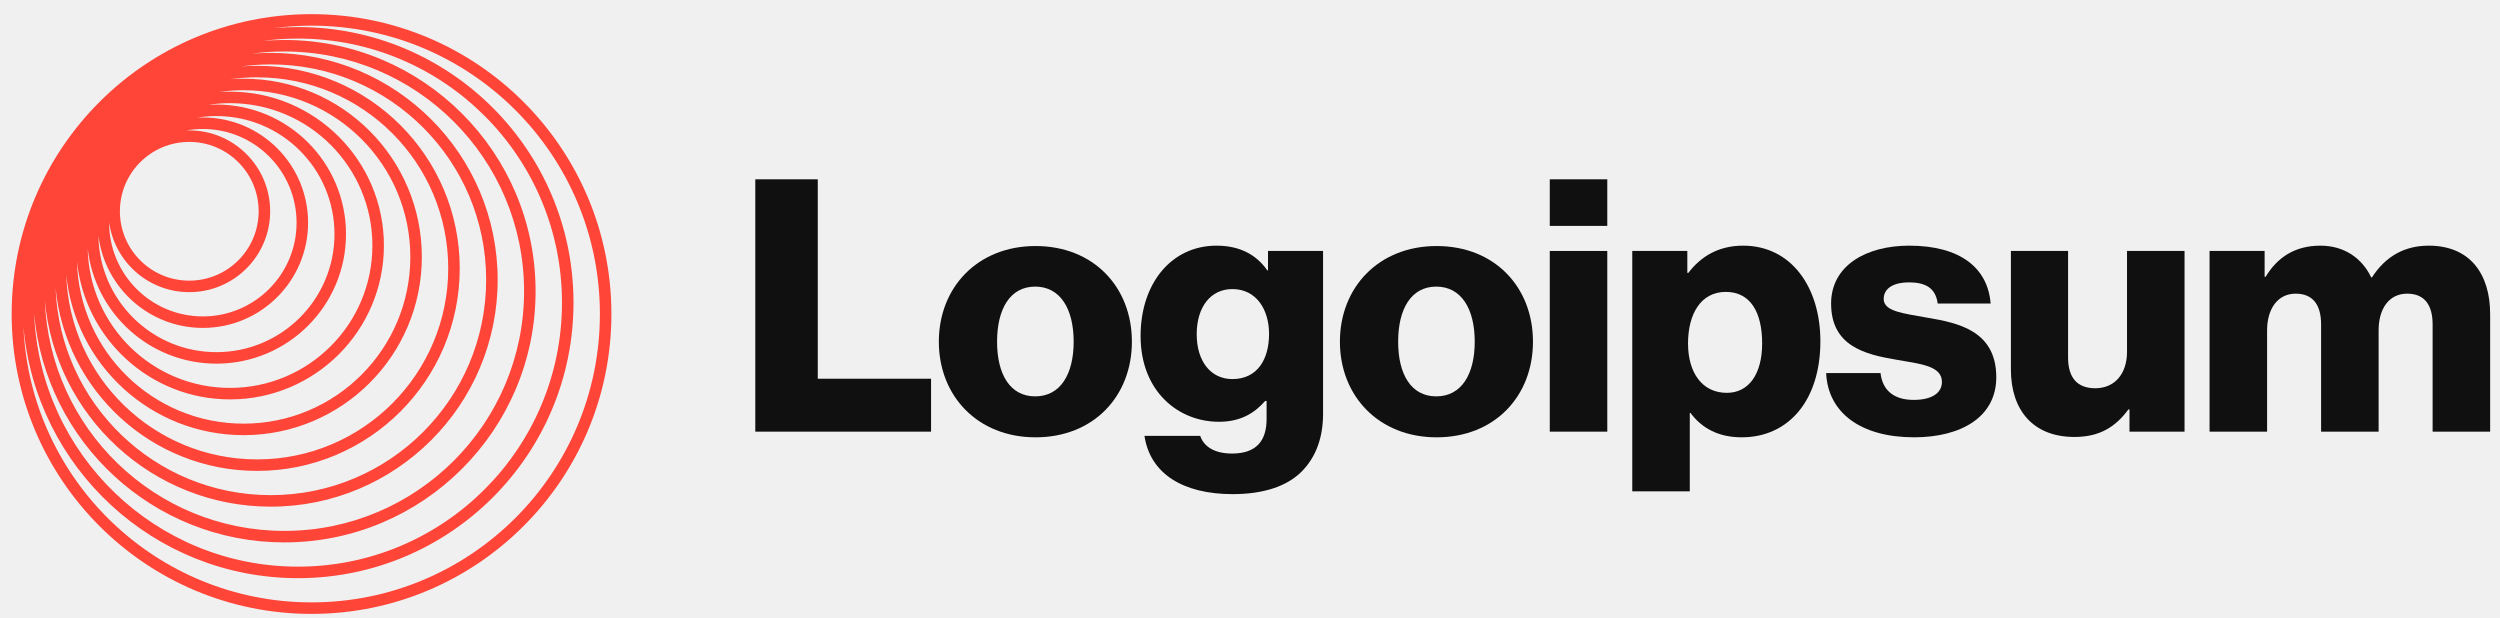
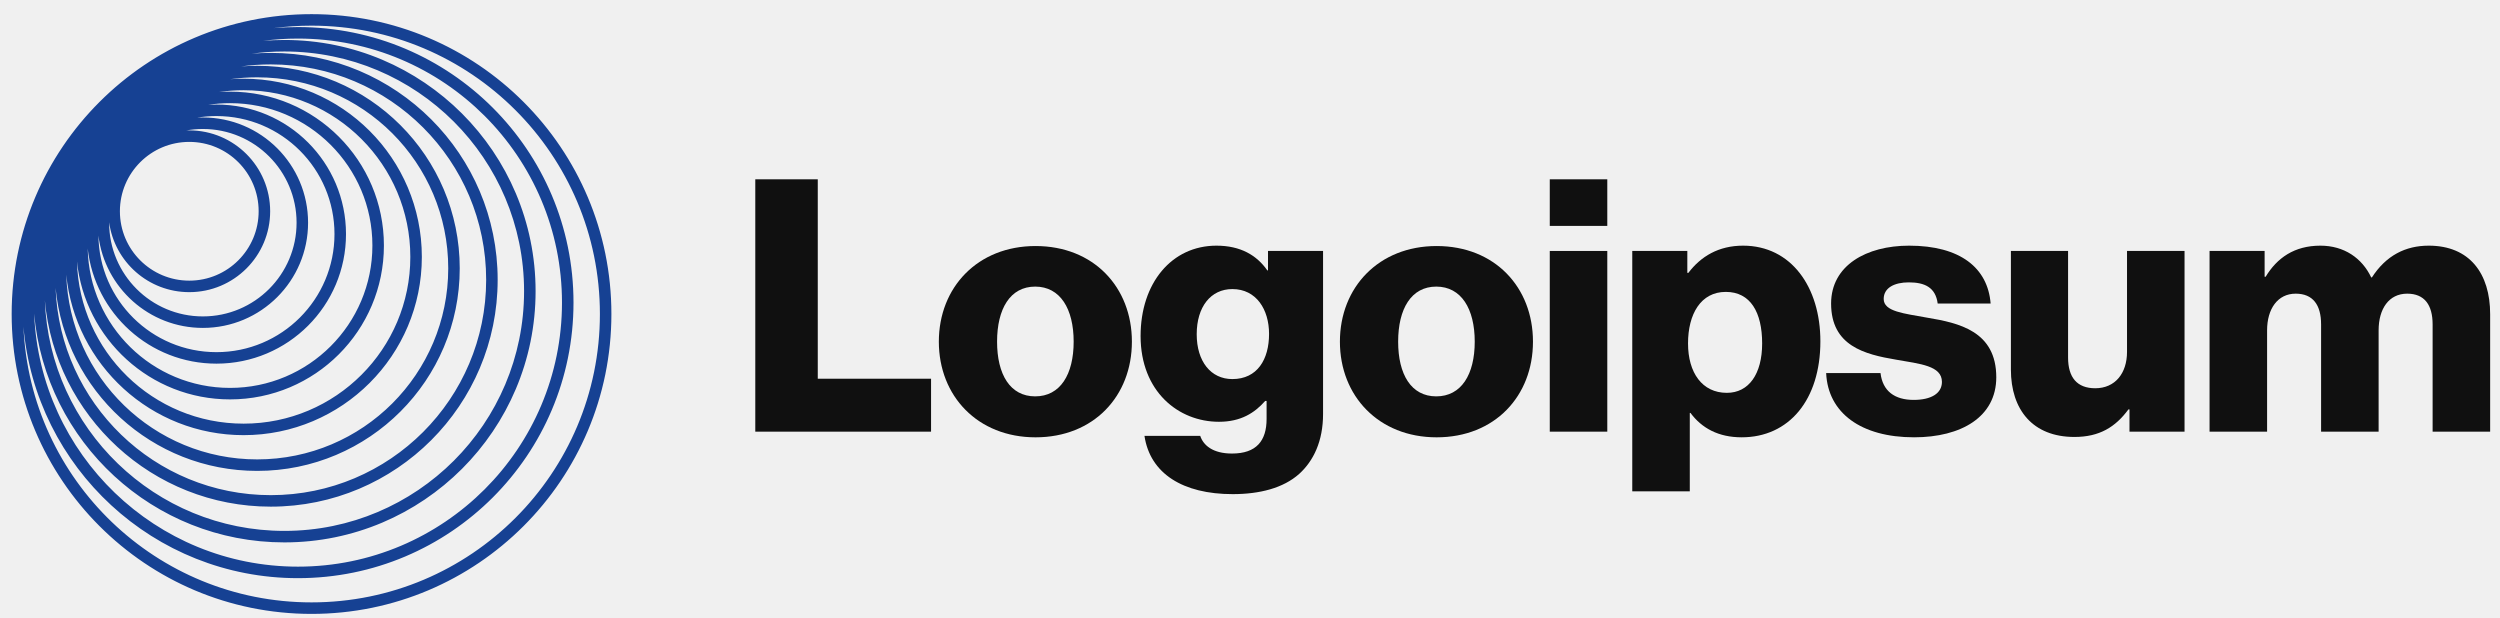
<svg xmlns="http://www.w3.org/2000/svg" width="170" height="42" viewBox="0 0 170 42" fill="none">
  <g clip-path="url(#clip0_226_9421)">
    <path d="M51.36 29.353H63.312V25.753H55.608V12.193H51.36V29.353Z" fill="#101010" />
    <path d="M70.393 26.953C68.689 26.953 67.801 25.465 67.801 23.233C67.801 21.002 68.689 19.489 70.393 19.489C72.097 19.489 73.009 21.002 73.009 23.233C73.009 25.465 72.097 26.953 70.393 26.953ZM70.417 29.738C74.377 29.738 76.969 26.93 76.969 23.233C76.969 19.538 74.377 16.73 70.417 16.73C66.481 16.73 63.841 19.538 63.841 23.233C63.841 26.93 66.481 29.738 70.417 29.738Z" fill="#101010" />
    <path d="M83.824 33.601C85.648 33.601 87.256 33.193 88.336 32.233C89.32 31.345 89.968 30.001 89.968 28.153V17.065H86.224V18.385H86.176C85.456 17.353 84.352 16.705 82.72 16.705C79.672 16.705 77.56 19.249 77.56 22.849C77.56 26.617 80.128 28.681 82.888 28.681C84.376 28.681 85.312 28.081 86.032 27.265H86.128V28.489C86.128 29.977 85.432 30.841 83.776 30.841C82.48 30.841 81.832 30.289 81.616 29.641H77.824C78.208 32.209 80.44 33.601 83.824 33.601ZM83.8 25.777C82.336 25.777 81.376 24.577 81.376 22.729C81.376 20.857 82.336 19.657 83.8 19.657C85.432 19.657 86.296 21.049 86.296 22.705C86.296 24.433 85.504 25.777 83.8 25.777Z" fill="#101010" />
    <path d="M97.666 26.953C95.962 26.953 95.074 25.465 95.074 23.233C95.074 21.002 95.962 19.489 97.666 19.489C99.37 19.489 100.282 21.002 100.282 23.233C100.282 25.465 99.37 26.953 97.666 26.953ZM97.69 29.738C101.65 29.738 104.242 26.93 104.242 23.233C104.242 19.538 101.65 16.73 97.69 16.73C93.754 16.73 91.114 19.538 91.114 23.233C91.114 26.93 93.754 29.738 97.69 29.738Z" fill="#101010" />
    <path d="M105.384 29.353H109.296V17.065H105.384V29.353ZM105.384 15.361H109.296V12.193H105.384V15.361Z" fill="#101010" />
    <path d="M110.994 33.409H114.906V28.081H114.954C115.722 29.113 116.85 29.737 118.434 29.737C121.65 29.737 123.786 27.193 123.786 23.209C123.786 19.513 121.794 16.705 118.53 16.705C116.85 16.705 115.65 17.449 114.81 18.553H114.738V17.065H110.994V33.409ZM117.426 26.713C115.746 26.713 114.786 25.345 114.786 23.353C114.786 21.361 115.65 19.849 117.354 19.849C119.034 19.849 119.826 21.241 119.826 23.353C119.826 25.441 118.914 26.713 117.426 26.713Z" fill="#101010" />
    <path d="M130.155 29.737C133.371 29.737 135.747 28.345 135.747 25.657C135.747 22.513 133.203 21.961 131.043 21.601C129.483 21.313 128.091 21.193 128.091 20.329C128.091 19.561 128.835 19.201 129.795 19.201C130.875 19.201 131.619 19.537 131.763 20.641H135.363C135.171 18.217 133.299 16.705 129.819 16.705C126.915 16.705 124.515 18.049 124.515 20.641C124.515 23.521 126.795 24.097 128.931 24.457C130.563 24.745 132.051 24.865 132.051 25.969C132.051 26.761 131.307 27.193 130.131 27.193C128.835 27.193 128.019 26.593 127.875 25.369H124.179C124.299 28.081 126.555 29.737 130.155 29.737Z" fill="#101010" />
    <path d="M141.061 29.713C142.765 29.713 143.845 29.041 144.733 27.841H144.805V29.353H148.549V17.065H144.637V23.929C144.637 25.393 143.821 26.401 142.477 26.401C141.229 26.401 140.629 25.657 140.629 24.313V17.065H136.741V25.129C136.741 27.865 138.229 29.713 141.061 29.713Z" fill="#101010" />
    <path d="M150.25 29.353H154.162V22.465C154.162 21.001 154.882 19.969 156.106 19.969C157.282 19.969 157.834 20.737 157.834 22.057V29.353H161.746V22.465C161.746 21.001 162.442 19.969 163.69 19.969C164.866 19.969 165.418 20.737 165.418 22.057V29.353H169.33V21.361C169.33 18.601 167.938 16.705 165.154 16.705C163.57 16.705 162.25 17.377 161.29 18.865H161.242C160.618 17.545 159.394 16.705 157.786 16.705C156.01 16.705 154.834 17.545 154.066 18.817H153.994V17.065H150.25V29.353Z" fill="#101010" />
-     <path fill-rule="evenodd" clip-rule="evenodd" d="M21.184 0.962C32.446 0.962 41.575 10.091 41.575 21.353C41.575 32.615 32.446 41.745 21.184 41.745C9.922 41.745 0.793 32.615 0.793 21.353C0.793 10.091 9.922 0.962 21.184 0.962ZM40.793 21.353C40.793 10.524 32.014 1.745 21.184 1.745C20.311 1.745 19.451 1.802 18.607 1.912C19.152 1.865 19.703 1.84 20.261 1.84C30.609 1.84 38.998 10.229 38.998 20.578C38.998 30.926 30.609 39.315 20.261 39.315C10.464 39.315 2.423 31.796 1.594 22.213C2.044 32.644 10.643 40.962 21.184 40.962C32.014 40.962 40.793 32.183 40.793 21.353ZM38.215 20.578C38.215 10.662 30.177 2.623 20.261 2.623C19.456 2.623 18.663 2.676 17.886 2.779C18.364 2.738 18.848 2.718 19.337 2.718C28.772 2.718 36.42 10.366 36.42 19.801C36.42 29.235 28.772 36.883 19.337 36.883C10.416 36.883 3.093 30.046 2.321 21.326C2.714 30.895 10.595 38.532 20.261 38.532C30.177 38.532 38.215 30.493 38.215 20.578ZM19.337 3.501C28.339 3.501 35.637 10.798 35.637 19.801C35.637 28.803 28.339 36.101 19.337 36.101C10.543 36.101 3.376 29.137 3.049 20.424C3.755 28.288 10.365 34.452 18.414 34.452C26.934 34.452 33.841 27.545 33.841 19.025C33.841 10.505 26.934 3.597 18.414 3.597C17.973 3.597 17.536 3.616 17.105 3.652C17.835 3.552 18.58 3.501 19.337 3.501ZM33.059 19.025C33.059 10.937 26.502 4.38 18.414 4.38C17.73 4.38 17.058 4.427 16.399 4.517C16.759 4.489 17.122 4.475 17.489 4.475C25.096 4.475 31.262 10.641 31.262 18.248C31.262 25.855 25.096 32.021 17.489 32.021C10.329 32.021 4.446 26.558 3.779 19.574C4.067 27.407 10.509 33.67 18.414 33.67C26.502 33.67 33.059 27.113 33.059 19.025ZM17.489 5.258C24.664 5.258 30.48 11.074 30.48 18.248C30.48 25.423 24.664 31.239 17.489 31.239C10.456 31.239 4.728 25.65 4.505 18.671C5.107 24.801 10.277 29.59 16.566 29.59C23.259 29.59 28.685 24.165 28.685 17.471C28.685 10.778 23.259 5.352 16.566 5.352C16.259 5.352 15.954 5.364 15.653 5.386C16.253 5.301 16.866 5.258 17.489 5.258ZM27.902 17.471C27.902 11.21 22.826 6.135 16.566 6.135C15.994 6.135 15.432 6.177 14.884 6.259C15.134 6.241 15.387 6.232 15.642 6.232C21.421 6.232 26.106 10.917 26.106 16.696C26.106 22.475 21.421 27.159 15.642 27.159C10.227 27.159 5.773 23.046 5.233 17.773C5.393 23.895 10.406 28.808 16.566 28.808C22.826 28.808 27.902 23.732 27.902 17.471ZM15.642 7.015C20.989 7.015 25.323 11.349 25.323 16.696C25.323 22.042 20.989 26.377 15.642 26.377C10.364 26.377 6.072 22.152 5.963 16.899C6.451 21.303 10.185 24.728 14.719 24.728C19.584 24.728 23.528 20.784 23.528 15.919C23.528 11.054 19.584 7.109 14.719 7.109C14.533 7.109 14.348 7.115 14.165 7.127C14.646 7.053 15.14 7.015 15.642 7.015ZM22.745 15.919C22.745 11.486 19.152 7.892 14.719 7.892C14.274 7.892 13.837 7.928 13.411 7.998C13.538 7.991 13.666 7.988 13.794 7.988C17.746 7.988 20.949 11.191 20.949 15.143C20.949 19.095 17.746 22.298 13.794 22.298C10.14 22.298 7.126 19.559 6.693 16.023C6.748 20.408 10.32 23.946 14.719 23.946C19.152 23.946 22.745 20.352 22.745 15.919ZM13.794 8.771C17.314 8.771 20.167 11.624 20.167 15.143C20.167 18.663 17.314 21.516 13.794 21.516C10.275 21.516 7.422 18.663 7.422 15.143C7.422 15.135 7.422 15.126 7.422 15.118C7.788 17.8 10.088 19.866 12.871 19.866C15.908 19.866 18.371 17.404 18.371 14.366C18.371 11.329 15.908 8.866 12.871 8.866C12.802 8.866 12.734 8.868 12.665 8.87C13.032 8.805 13.409 8.771 13.794 8.771ZM17.588 14.366C17.588 11.761 15.476 9.649 12.871 9.649C10.265 9.649 8.153 11.761 8.153 14.366C8.153 16.972 10.265 19.084 12.871 19.084C15.476 19.084 17.588 16.972 17.588 14.366Z" fill="#FF4438" />
+     <path fill-rule="evenodd" clip-rule="evenodd" d="M21.184 0.962C32.446 0.962 41.575 10.091 41.575 21.353C41.575 32.615 32.446 41.745 21.184 41.745C9.922 41.745 0.793 32.615 0.793 21.353C0.793 10.091 9.922 0.962 21.184 0.962ZM40.793 21.353C40.793 10.524 32.014 1.745 21.184 1.745C20.311 1.745 19.451 1.802 18.607 1.912C19.152 1.865 19.703 1.84 20.261 1.84C30.609 1.84 38.998 10.229 38.998 20.578C38.998 30.926 30.609 39.315 20.261 39.315C10.464 39.315 2.423 31.796 1.594 22.213C2.044 32.644 10.643 40.962 21.184 40.962C32.014 40.962 40.793 32.183 40.793 21.353ZM38.215 20.578C38.215 10.662 30.177 2.623 20.261 2.623C19.456 2.623 18.663 2.676 17.886 2.779C18.364 2.738 18.848 2.718 19.337 2.718C28.772 2.718 36.42 10.366 36.42 19.801C36.42 29.235 28.772 36.883 19.337 36.883C10.416 36.883 3.093 30.046 2.321 21.326C2.714 30.895 10.595 38.532 20.261 38.532C30.177 38.532 38.215 30.493 38.215 20.578ZM19.337 3.501C28.339 3.501 35.637 10.798 35.637 19.801C35.637 28.803 28.339 36.101 19.337 36.101C10.543 36.101 3.376 29.137 3.049 20.424C3.755 28.288 10.365 34.452 18.414 34.452C26.934 34.452 33.841 27.545 33.841 19.025C33.841 10.505 26.934 3.597 18.414 3.597C17.973 3.597 17.536 3.616 17.105 3.652C17.835 3.552 18.58 3.501 19.337 3.501ZM33.059 19.025C33.059 10.937 26.502 4.38 18.414 4.38C17.73 4.38 17.058 4.427 16.399 4.517C16.759 4.489 17.122 4.475 17.489 4.475C25.096 4.475 31.262 10.641 31.262 18.248C31.262 25.855 25.096 32.021 17.489 32.021C10.329 32.021 4.446 26.558 3.779 19.574C4.067 27.407 10.509 33.67 18.414 33.67C26.502 33.67 33.059 27.113 33.059 19.025ZM17.489 5.258C24.664 5.258 30.48 11.074 30.48 18.248C30.48 25.423 24.664 31.239 17.489 31.239C10.456 31.239 4.728 25.65 4.505 18.671C5.107 24.801 10.277 29.59 16.566 29.59C23.259 29.59 28.685 24.165 28.685 17.471C28.685 10.778 23.259 5.352 16.566 5.352C16.259 5.352 15.954 5.364 15.653 5.386C16.253 5.301 16.866 5.258 17.489 5.258ZM27.902 17.471C27.902 11.21 22.826 6.135 16.566 6.135C15.994 6.135 15.432 6.177 14.884 6.259C15.134 6.241 15.387 6.232 15.642 6.232C21.421 6.232 26.106 10.917 26.106 16.696C26.106 22.475 21.421 27.159 15.642 27.159C10.227 27.159 5.773 23.046 5.233 17.773C5.393 23.895 10.406 28.808 16.566 28.808C22.826 28.808 27.902 23.732 27.902 17.471ZM15.642 7.015C20.989 7.015 25.323 11.349 25.323 16.696C25.323 22.042 20.989 26.377 15.642 26.377C10.364 26.377 6.072 22.152 5.963 16.899C6.451 21.303 10.185 24.728 14.719 24.728C19.584 24.728 23.528 20.784 23.528 15.919C23.528 11.054 19.584 7.109 14.719 7.109C14.533 7.109 14.348 7.115 14.165 7.127C14.646 7.053 15.14 7.015 15.642 7.015ZM22.745 15.919C22.745 11.486 19.152 7.892 14.719 7.892C14.274 7.892 13.837 7.928 13.411 7.998C13.538 7.991 13.666 7.988 13.794 7.988C17.746 7.988 20.949 11.191 20.949 15.143C20.949 19.095 17.746 22.298 13.794 22.298C10.14 22.298 7.126 19.559 6.693 16.023C6.748 20.408 10.32 23.946 14.719 23.946C19.152 23.946 22.745 20.352 22.745 15.919ZM13.794 8.771C17.314 8.771 20.167 11.624 20.167 15.143C20.167 18.663 17.314 21.516 13.794 21.516C10.275 21.516 7.422 18.663 7.422 15.143C7.422 15.135 7.422 15.126 7.422 15.118C7.788 17.8 10.088 19.866 12.871 19.866C15.908 19.866 18.371 17.404 18.371 14.366C18.371 11.329 15.908 8.866 12.871 8.866C12.802 8.866 12.734 8.868 12.665 8.87C13.032 8.805 13.409 8.771 13.794 8.771ZM17.588 14.366C17.588 11.761 15.476 9.649 12.871 9.649C10.265 9.649 8.153 11.761 8.153 14.366C8.153 16.972 10.265 19.084 12.871 19.084C15.476 19.084 17.588 16.972 17.588 14.366Z" fill="#164193" />
  </g>
  <defs>
    <clipPath id="clip0_226_9421">
      <rect width="169" height="42" fill="white" transform="translate(0.5)" />
    </clipPath>
  </defs>
</svg>
